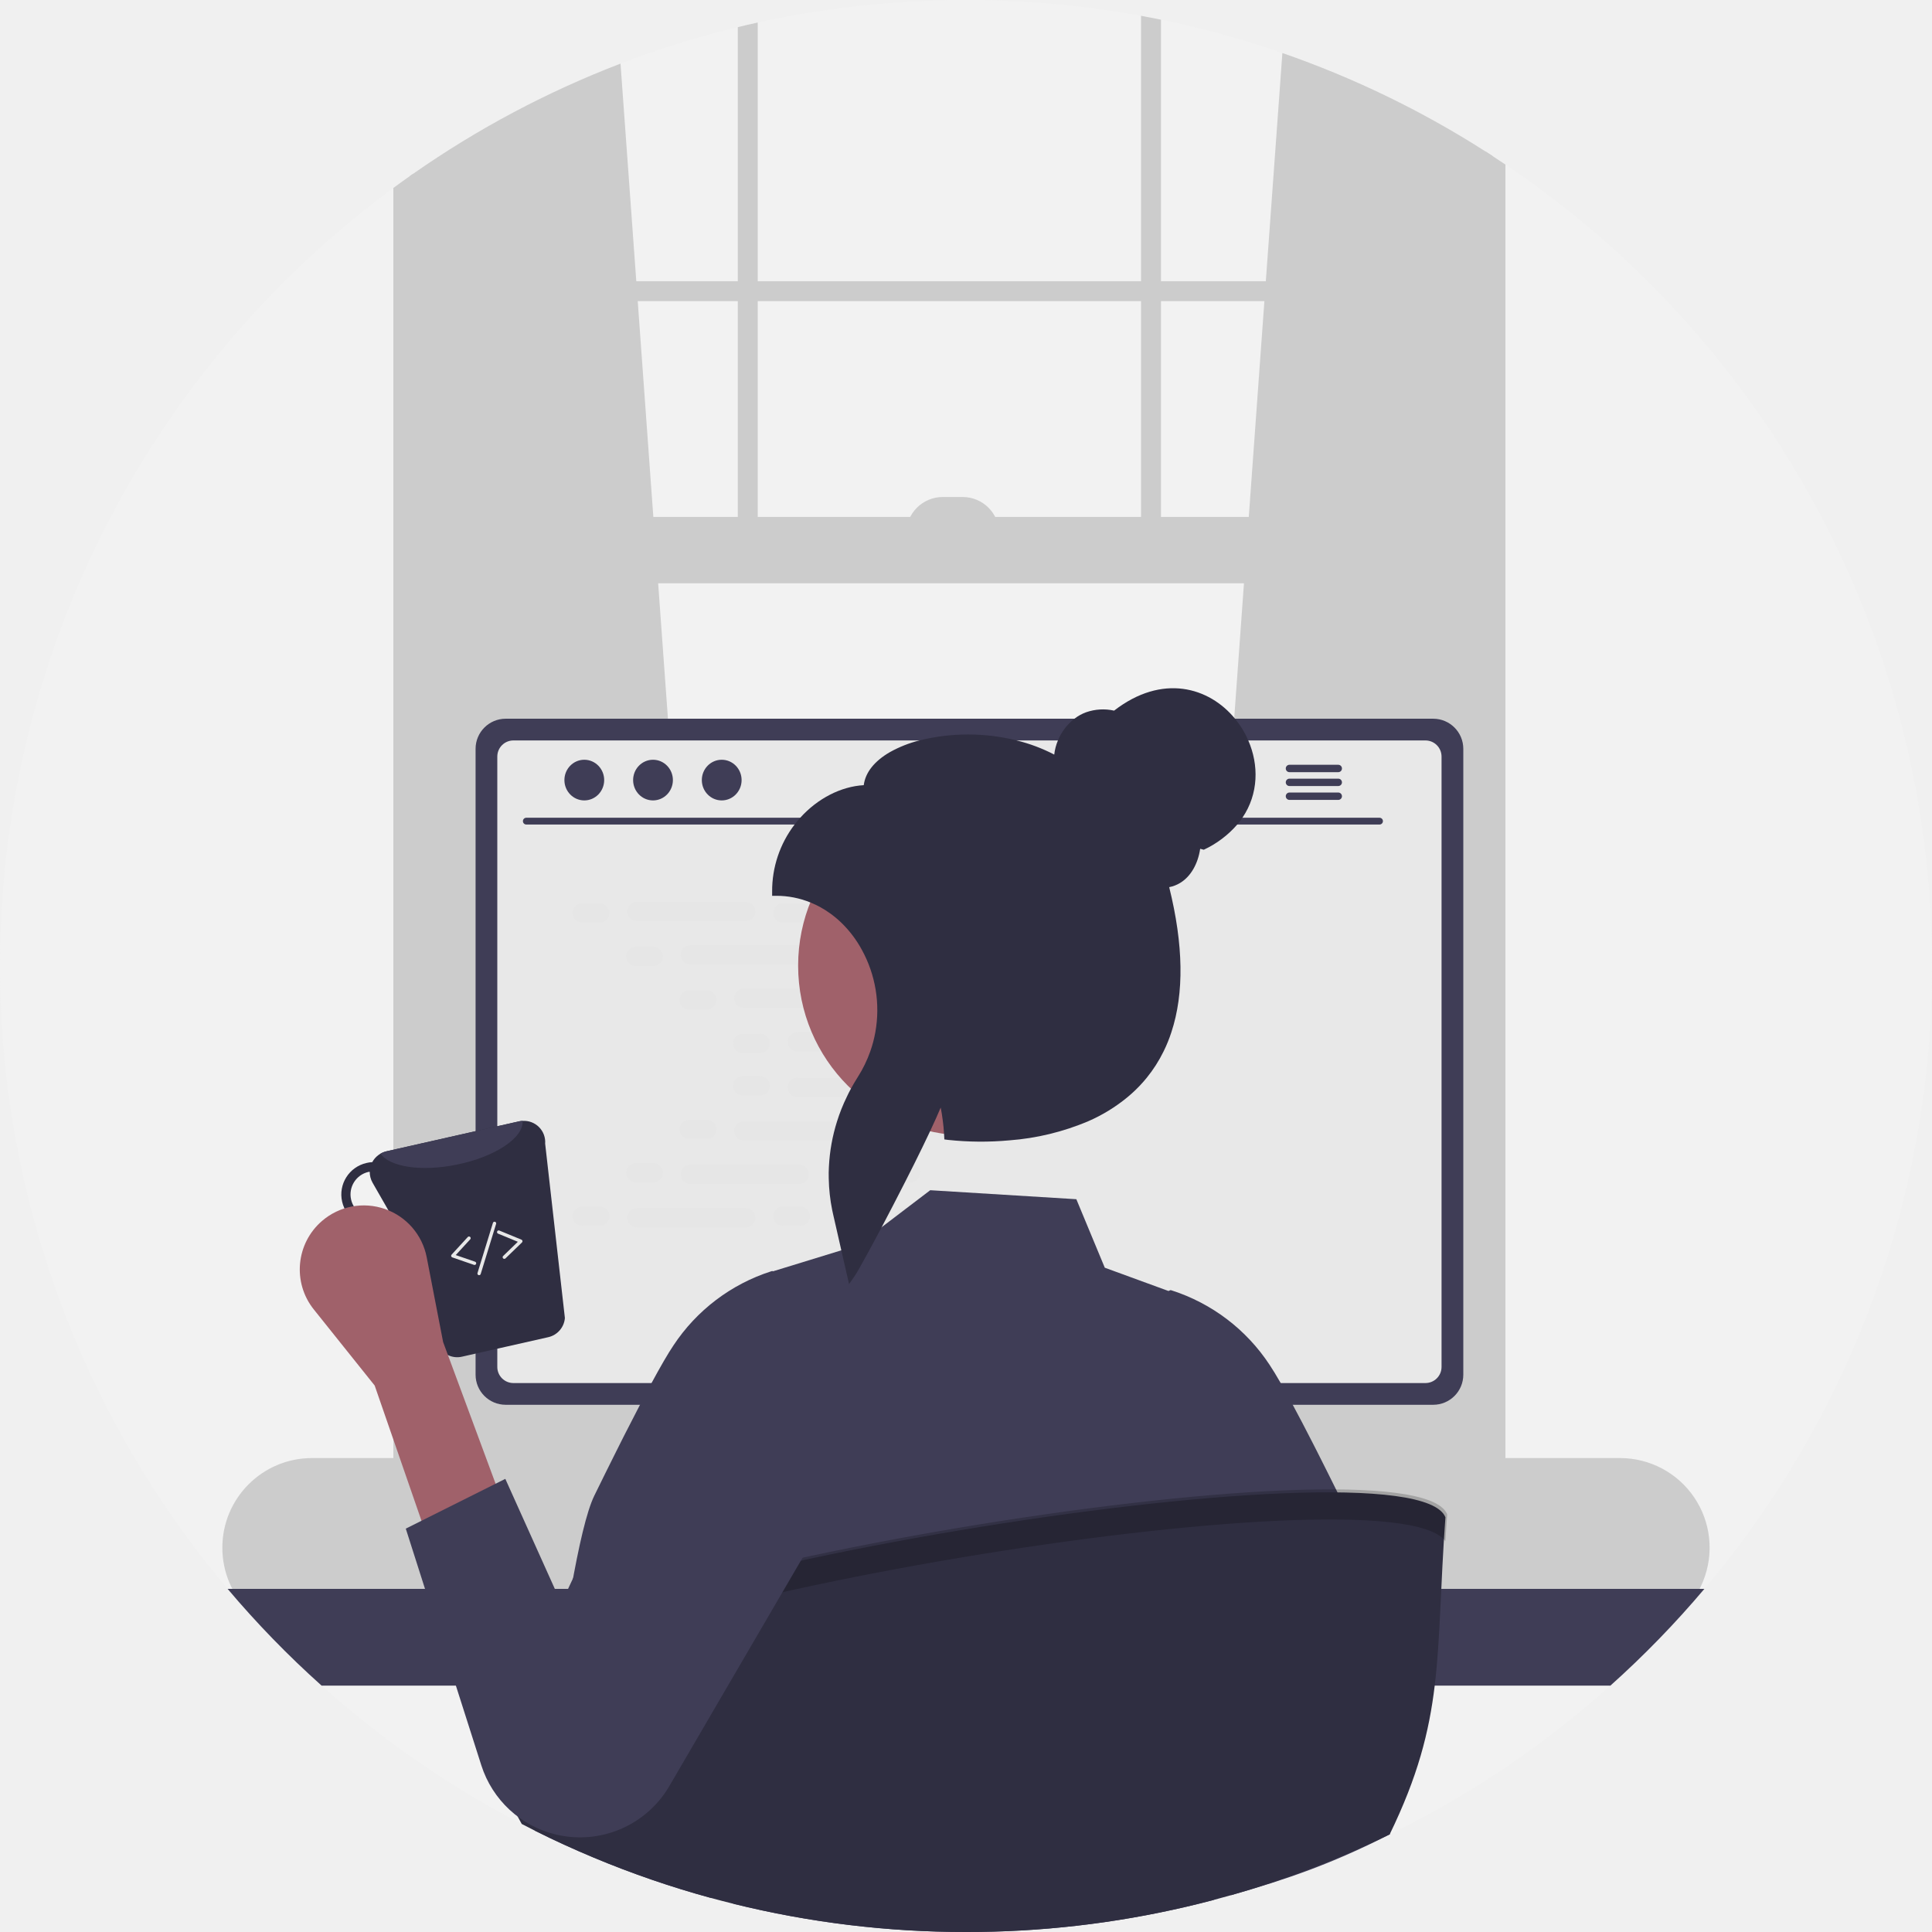
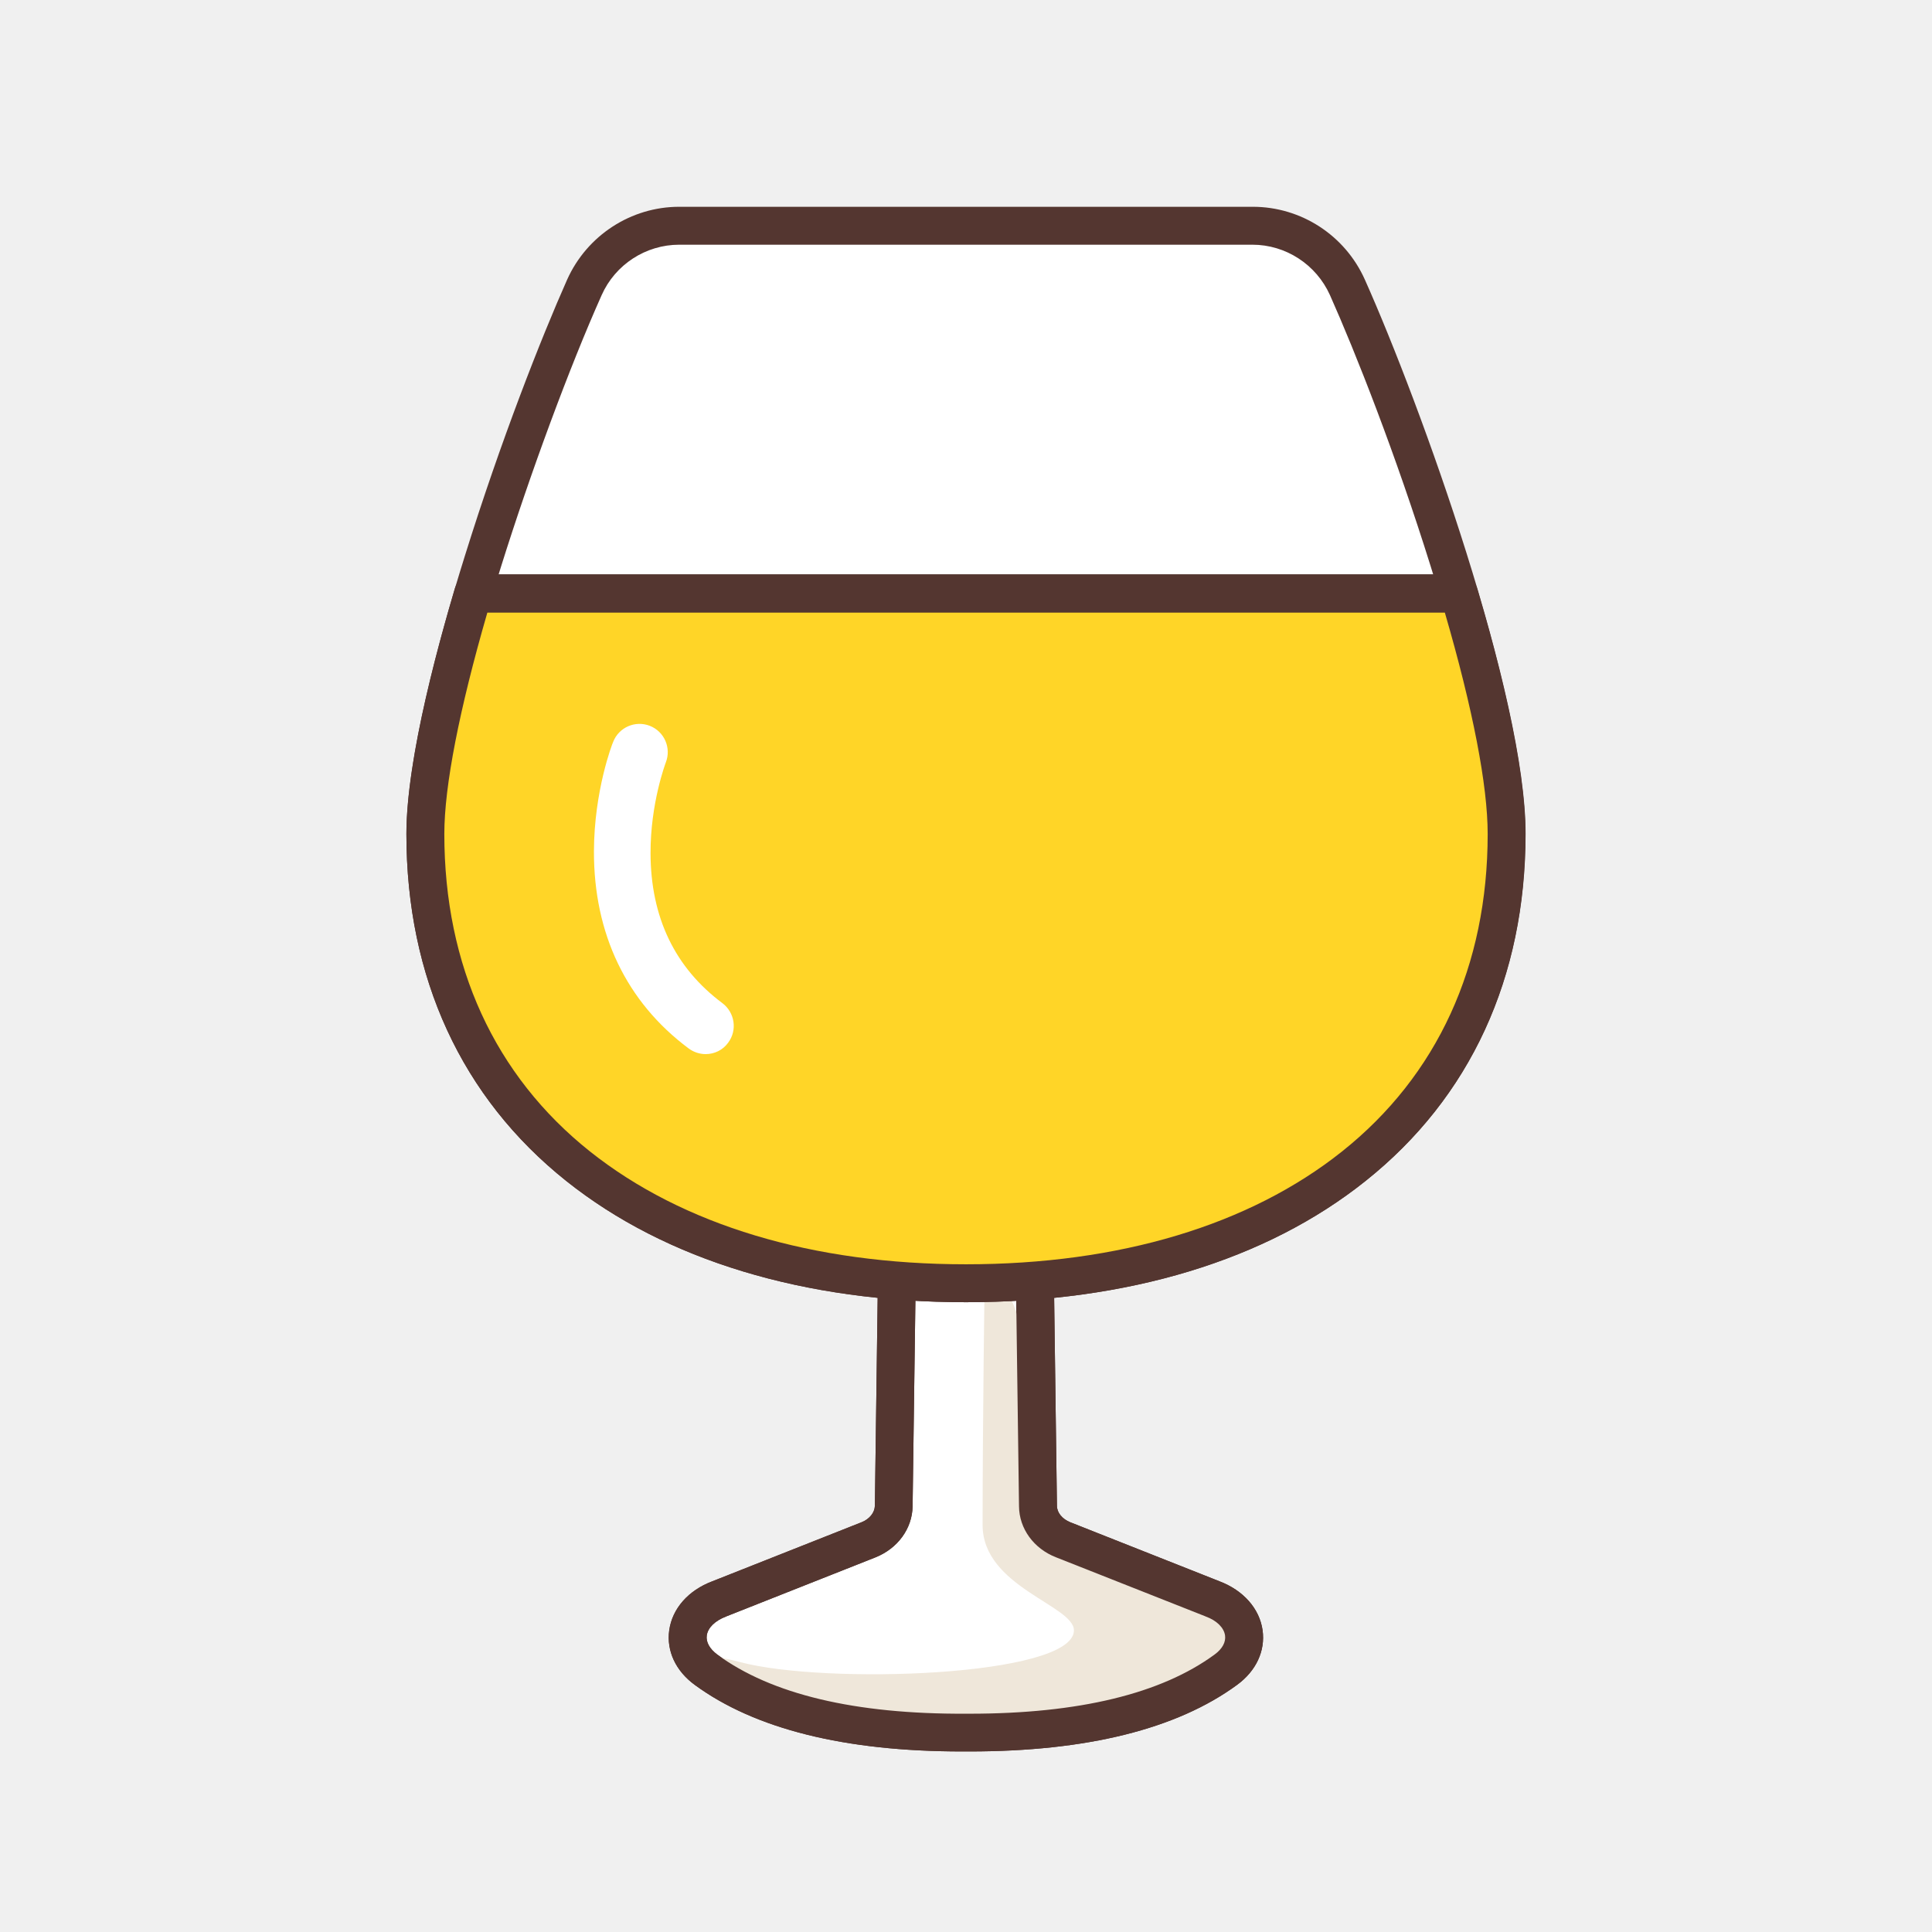
- <svg xmlns="http://www.w3.org/2000/svg" data-name="Layer 1" width="578" height="578" viewBox="0 0 578 578">
-   <path d="M889,450a287.861,287.861,0,0,1-68.09,186.34c-1.6,1.9-3.23,3.77-4.89,5.63a290.588,290.588,0,0,1-67.49,55.99q-8.67,5.205-17.72,9.81c-.61.31-1.23.62-1.84.92-.73.37-1.47.73-2.21,1.09A286.159,286.159,0,0,1,679.24,728q-2.55.72-5.11,1.4a288.588,288.588,0,0,1-65.84,9.49c-1.16.03-2.3.05-3.4.07-.39.01-.77.02-1.15.02-1.25.01-2.49.02-3.74.02a289.271,289.271,0,0,1-69.54-8.43q-3.42-.84-6.81-1.77a285.473,285.473,0,0,1-34.97-12.03q-9-3.75-17.68-8.09c-1.31-.66-2.62-1.32-3.91-2-.55-.27-1.09-.56-1.63-.84a290.458,290.458,0,0,1-81.65-64.06c-1.6-1.79-3.17-3.61-4.72-5.44a289.025,289.025,0,0,1,49.59-419.1c1.64-1.21,3.29-2.41,4.96-3.58q.495-.345.99-.69a286.753,286.753,0,0,1,97.1-43.85c1.98-.49,3.96-.95,5.96-1.38a291.798,291.798,0,0,1,114.68-2.01c1.99.37,3.98.75,5.96,1.16a287.281,287.281,0,0,1,97.1,39.43c.66.42,1.32.84,1.98,1.28,1.33.86,2.66,1.74,3.97,2.63A288.686,288.686,0,0,1,889,450Z" transform="translate(-311 -161)" fill="#f2f2f2" />
-   <path d="M527,599.51l-92.37,8.2-.99.09V213.66q.495-.345.99-.69a288.323,288.323,0,0,1,62.01-32.94l4.72,65.1.43,5.96,4.67,64.56L507.9,335.51l18.93,261.7Z" transform="translate(-311 -161)" fill="#ccc" />
-   <path d="M755.43,206.32c.66.42,1.32.84,1.98,1.28V607.8l-1.98-.18-91.37-8.11.17-2.3L683.16,335.51l1.44-19.86,4.67-64.56.43-5.96,4.95-68.27A287.687,287.687,0,0,1,755.43,206.32Z" transform="translate(-311 -161)" fill="#ccc" />
-   <path d="M755.43,206.32V613.26c0,7.81-5.38,14.16-12,14.16H446.63c-5.48,0-10.13-4.36-11.54-10.31a16.108,16.108,0,0,1-.46-3.85V212.97q-.495.345-.99.69c-1.67,1.17-3.32,2.37-4.96,3.58V613.26a22.919,22.919,0,0,0,6.18,16,17.06,17.06,0,0,0,7.78,4.66,15.118,15.118,0,0,0,3.99.53h296.8a15.249,15.249,0,0,0,4-.53c7.98-2.15,13.95-10.59,13.95-20.66V210.23c-1.31-.89-2.64-1.77-3.97-2.63C756.75,207.16,756.09,206.74,755.43,206.32Z" transform="translate(-311 -161)" fill="#ccc" />
-   <rect x="120.655" y="84.134" width="326.752" height="5.959" fill="#ccc" />
-   <path d="M531.73,169.12c1.98-.49,3.96-.95,5.96-1.38V329.55h-5.96Z" transform="translate(-311 -161)" fill="#ccc" />
-   <path d="M652.37,165.73c1.99.37,3.98.75,5.96,1.16V329.55h-5.96Z" transform="translate(-311 -161)" fill="#ccc" />
-   <path d="M795.65,597.21H404.34a26.82,26.82,0,0,0,0,53.64H795.65a26.76,26.76,0,0,0,20.12-9.11,27.096,27.096,0,0,0,3.02-4.18,25.54,25.54,0,0,0,1.75-3.56,26.803,26.803,0,0,0-24.89-36.79Z" transform="translate(-311 -161)" fill="#ccc" />
-   <rect x="122.642" y="154.649" width="324.766" height="19.863" fill="#ccc" />
-   <path d="M282.045,148.69h5.959a10.925,10.925,0,0,1,10.925,10.925v0a0,0,0,0,1,0,0h-27.809a0,0,0,0,1,0,0v0a10.925,10.925,0,0,1,10.925-10.925Z" fill="#ccc" />
-   <path d="M820.91,636.34a289.004,289.004,0,0,1-28.12,28.95H407.21a289.004,289.004,0,0,1-28.12-28.95Z" transform="translate(-311 -161)" fill="#3f3d56" />
-   <path d="M632.28,536.07H567.36a3.175,3.175,0,0,0-1.03.16,3.448,3.448,0,0,0-2.43,3.3V642.09h71.85V539.53A3.463,3.463,0,0,0,632.28,536.07Zm-24.57,50.6a7.531,7.531,0,0,1-1.56,4.6,7.665,7.665,0,0,1-13.78-4.6v-11.9a7.67,7.67,0,0,1,15.34,0Z" transform="translate(-311 -161)" fill="#2f2e41" />
-   <path d="M563.68,638.81v9.89a1.94,1.94,0,0,0,1.93,1.94h68.43a1.946,1.946,0,0,0,1.93-1.94v-9.89Z" transform="translate(-311 -161)" fill="#3f3d56" />
-   <path d="M739.78,376.02H462.28a9.011,9.011,0,0,0-9,8.99V572.27a9.007,9.007,0,0,0,9,9h277.5a9.007,9.007,0,0,0,9-9V385.01A9.012,9.012,0,0,0,739.78,376.02Z" transform="translate(-311 -161)" fill="#3f3d56" />
-   <path d="M737.46,382.52H464.59a4.82,4.82,0,0,0-4.81,4.82V569.96a4.818,4.818,0,0,0,4.81,4.81H737.46a4.818,4.818,0,0,0,4.81-4.81V387.34A4.821,4.821,0,0,0,737.46,382.52Z" transform="translate(-311 -161)" fill="#e8e8e8" />
-   <path d="M687.24,650.48l-2.52-11.97a2.992,2.992,0,0,0-1.86-2.17,2.894,2.894,0,0,0-1.06-.2H524.49a2.895,2.895,0,0,0-1.06.2,2.993,2.993,0,0,0-1.86,2.17l-2.52,11.97a2.987,2.987,0,0,0,2.92,3.6H684.31a2.948,2.948,0,0,0,2.32-1.11A2.985,2.985,0,0,0,687.24,650.48Z" transform="translate(-311 -161)" fill="#2f2e41" />
-   <rect x="214.643" y="477.296" width="5" height="3" rx="0.488" fill="#3f3d56" />
-   <rect x="224.643" y="477.296" width="5" height="3" rx="0.488" fill="#3f3d56" />
-   <rect x="234.643" y="477.296" width="5" height="3" rx="0.488" fill="#3f3d56" />
-   <rect x="244.643" y="477.296" width="5" height="3" rx="0.488" fill="#3f3d56" />
-   <rect x="254.643" y="477.296" width="5" height="3" rx="0.488" fill="#3f3d56" />
-   <rect x="264.643" y="477.296" width="5" height="3" rx="0.488" fill="#3f3d56" />
-   <rect x="274.643" y="477.296" width="5" height="3" rx="0.488" fill="#3f3d56" />
-   <rect x="284.643" y="477.296" width="5" height="3" rx="0.488" fill="#3f3d56" />
-   <rect x="294.643" y="477.296" width="5" height="3" rx="0.488" fill="#3f3d56" />
-   <rect x="304.643" y="477.296" width="5" height="3" rx="0.488" fill="#3f3d56" />
-   <rect x="314.643" y="477.296" width="5" height="3" rx="0.488" fill="#3f3d56" />
-   <rect x="324.643" y="477.296" width="5" height="3" rx="0.488" fill="#3f3d56" />
-   <rect x="334.643" y="477.296" width="5" height="3" rx="0.488" fill="#3f3d56" />
-   <rect x="344.643" y="477.296" width="5" height="3" rx="0.488" fill="#3f3d56" />
-   <rect x="354.643" y="477.296" width="5" height="3" rx="0.488" fill="#3f3d56" />
-   <rect x="364.643" y="477.296" width="5" height="3" rx="0.488" fill="#3f3d56" />
-   <rect x="214.525" y="482.296" width="5" height="3" rx="0.488" fill="#3f3d56" />
-   <rect x="224.525" y="482.296" width="5" height="3" rx="0.488" fill="#3f3d56" />
-   <rect x="234.525" y="482.296" width="5" height="3" rx="0.488" fill="#3f3d56" />
-   <rect x="244.525" y="482.296" width="5" height="3" rx="0.488" fill="#3f3d56" />
-   <rect x="254.525" y="482.296" width="5" height="3" rx="0.488" fill="#3f3d56" />
-   <rect x="264.525" y="482.296" width="5" height="3" rx="0.488" fill="#3f3d56" />
-   <rect x="274.525" y="482.296" width="5" height="3" rx="0.488" fill="#3f3d56" />
-   <rect x="284.525" y="482.296" width="5" height="3" rx="0.488" fill="#3f3d56" />
-   <rect x="294.525" y="482.296" width="5" height="3" rx="0.488" fill="#3f3d56" />
-   <rect x="304.525" y="482.296" width="5" height="3" rx="0.488" fill="#3f3d56" />
-   <rect x="314.525" y="482.296" width="5" height="3" rx="0.488" fill="#3f3d56" />
-   <rect x="324.525" y="482.296" width="5" height="3" rx="0.488" fill="#3f3d56" />
-   <rect x="334.525" y="482.296" width="5" height="3" rx="0.488" fill="#3f3d56" />
-   <rect x="344.525" y="482.296" width="5" height="3" rx="0.488" fill="#3f3d56" />
-   <rect x="354.525" y="482.296" width="5" height="3" rx="0.488" fill="#3f3d56" />
-   <rect x="364.525" y="482.296" width="5" height="3" rx="0.488" fill="#3f3d56" />
-   <rect x="262.525" y="488.296" width="40" height="3" rx="0.488" fill="#3f3d56" />
-   <path d="M723.748,407.677H468.425a1.016,1.016,0,0,1,0-2.031H723.748a1.016,1.016,0,0,1,0,2.031Z" transform="translate(-311 -161)" fill="#3f3d56" />
-   <ellipse cx="174.805" cy="233.379" rx="5.95" ry="6.083" fill="#3f3d56" />
-   <ellipse cx="195.361" cy="233.379" rx="5.95" ry="6.083" fill="#3f3d56" />
-   <ellipse cx="215.917" cy="233.379" rx="5.95" ry="6.083" fill="#3f3d56" />
-   <path d="M711.37,389.8h-14.6a1.105,1.105,0,0,0,0,2.21h14.6a1.105,1.105,0,0,0,0-2.21Z" transform="translate(-311 -161)" fill="#3f3d56" />
-   <path d="M711.37,393.95h-14.6a1.105,1.105,0,0,0,0,2.21h14.6a1.105,1.105,0,0,0,0-2.21Z" transform="translate(-311 -161)" fill="#3f3d56" />
-   <path d="M711.37,398.1h-14.6a1.105,1.105,0,0,0,0,2.21h14.6a1.105,1.105,0,0,0,0-2.21Z" transform="translate(-311 -161)" fill="#3f3d56" />
-   <rect x="171.314" y="270.273" width="11.006" height="5.76" rx="2.88" fill="#e6e6e6" />
-   <rect x="231.314" y="270.273" width="11.006" height="5.76" rx="2.88" fill="#e6e6e6" />
-   <rect x="248.314" y="270.273" width="11.006" height="5.76" rx="2.88" fill="#e6e6e6" />
-   <rect x="187.634" y="269.793" width="38.366" height="5.76" rx="2.88" fill="#e6e6e6" />
-   <rect x="267.634" y="269.793" width="38.366" height="5.76" rx="2.88" fill="#e6e6e6" />
-   <rect x="187.314" y="283.273" width="11.006" height="5.76" rx="2.88" fill="#e6e6e6" />
-   <rect x="247.314" y="283.273" width="11.006" height="5.76" rx="2.88" fill="#e6e6e6" />
-   <rect x="264.314" y="283.273" width="11.006" height="5.76" rx="2.88" fill="#e6e6e6" />
-   <rect x="203.634" y="282.793" width="38.366" height="5.76" rx="2.88" fill="#e6e6e6" />
-   <rect x="283.634" y="282.793" width="38.366" height="5.76" rx="2.88" fill="#e6e6e6" />
-   <rect x="203.314" y="296.273" width="11.006" height="5.76" rx="2.88" fill="#e6e6e6" />
-   <rect x="263.314" y="296.273" width="11.006" height="5.76" rx="2.88" fill="#e6e6e6" />
-   <rect x="280.314" y="296.273" width="11.006" height="5.76" rx="2.88" fill="#e6e6e6" />
-   <rect x="219.634" y="295.793" width="38.366" height="5.76" rx="2.88" fill="#e6e6e6" />
-   <rect x="299.634" y="295.793" width="38.366" height="5.76" rx="2.88" fill="#e6e6e6" />
-   <rect x="219.314" y="309.273" width="11.006" height="5.76" rx="2.88" fill="#e6e6e6" />
-   <rect x="279.314" y="309.273" width="11.006" height="5.76" rx="2.88" fill="#e6e6e6" />
-   <rect x="296.314" y="309.273" width="11.006" height="5.76" rx="2.88" fill="#e6e6e6" />
-   <rect x="235.634" y="308.793" width="38.366" height="5.76" rx="2.88" fill="#e6e6e6" />
-   <rect x="231.314" y="360.967" width="11.006" height="5.76" rx="2.88" fill="#e6e6e6" />
-   <rect x="248.314" y="360.967" width="11.006" height="5.76" rx="2.88" fill="#e6e6e6" />
-   <rect x="267.634" y="361.447" width="38.366" height="5.76" rx="2.88" fill="#e6e6e6" />
-   <rect x="171.314" y="360.967" width="11.006" height="5.76" rx="2.88" fill="#e6e6e6" />
-   <rect x="187.634" y="361.447" width="38.366" height="5.76" rx="2.88" fill="#e6e6e6" />
-   <rect x="187.314" y="347.967" width="11.006" height="5.76" rx="2.88" fill="#e6e6e6" />
-   <rect x="247.314" y="347.967" width="11.006" height="5.76" rx="2.88" fill="#e6e6e6" />
-   <rect x="264.314" y="347.967" width="11.006" height="5.76" rx="2.88" fill="#e6e6e6" />
-   <rect x="203.634" y="348.447" width="38.366" height="5.76" rx="2.88" fill="#e6e6e6" />
-   <rect x="203.314" y="334.967" width="11.006" height="5.76" rx="2.88" fill="#e6e6e6" />
-   <rect x="263.314" y="334.967" width="11.006" height="5.76" rx="2.88" fill="#e6e6e6" />
-   <rect x="280.314" y="334.967" width="11.006" height="5.76" rx="2.88" fill="#e6e6e6" />
-   <rect x="219.634" y="335.447" width="38.366" height="5.76" rx="2.88" fill="#e6e6e6" />
-   <rect x="219.314" y="321.967" width="11.006" height="5.76" rx="2.88" fill="#e6e6e6" />
-   <rect x="279.314" y="321.967" width="11.006" height="5.76" rx="2.88" fill="#e6e6e6" />
-   <rect x="296.314" y="321.967" width="11.006" height="5.76" rx="2.88" fill="#e6e6e6" />
-   <rect x="235.634" y="322.447" width="38.366" height="5.76" rx="2.88" fill="#e6e6e6" />
-   <path d="M726.81,709.77c-.61.31-1.23.62-1.84.92-15.8,7.9-28.44,12.39-45.73,17.31-1.46-16.3-2.87-44.95-4.24-62.71-.36-4.61-.72-8.48-1.07-11.21a15.182,15.182,0,0,0-.88-4.25l.06,4.25.15,11.21.87,64.11a288.588,288.588,0,0,1-65.84,9.49c-1.16.03-2.3.05-3.4.07-.39.01-.77.02-1.15.02-1.25.01-2.49.02-3.74.02a289.271,289.271,0,0,1-69.54-8.43c.49-16.13.98-44.46,1.45-65.28.1-4.07.19-7.86.29-11.21.19-7.16.39-12.32.58-14.05a4.361,4.361,0,0,0-.39.97,97.154,97.154,0,0,0-1.89,13.08c-.35,3.35-.7,7.14-1.05,11.21-1.86,21.63-3.8,51.04-5.8,63.51a285.473,285.473,0,0,1-34.97-12.03q-9-3.75-17.68-8.09c1.1-7.2,2.25-15.27,3.43-23.64.92-6.49,1.87-13.16,2.84-19.75,1.5-10.18,3.04-20.16,4.6-28.95,2.28-12.84,4.62-23.16,6.94-27.9,2.2-4.5,4.4-8.94,6.53-13.19.74-1.49,1.48-2.96,2.2-4.39.17-.34.34-.67.51-1,1.53-3.01,3.01-5.89,4.42-8.59,1.21-2.31,2.36-4.49,3.45-6.5,2.64-4.88,4.88-8.77,6.54-11.23a55.257,55.257,0,0,1,29.28-22.21l.3-.08.21.09,20.45-6.28,2.99-.92,2.01-.62,7.08-5.39,3.85-2.93,3.61-2.75,7.06-5.37,43.71,2.69,8.51,20.49,19.06,6.97.33-.15.29-.12.3.08a55.306,55.306,0,0,1,29.28,22.21c.94,1.41,2.08,3.27,3.37,5.52,1.1,1.91,2.3,4.09,3.6,6.5,1.85,3.43,3.87,7.3,6.01,11.49.47.92.95,1.86,1.43,2.81q1.335,2.64,2.71,5.39c2.13,4.25,4.33,8.69,6.53,13.2,1.91,3.91,3.84,11.95,5.74,22.18,1.57,8.5,3.13,18.52,4.64,28.95,1.98,13.52-.13,29.71,1.66,42.15C726.58,708.23,726.7,709,726.81,709.77Z" transform="translate(-311 -161)" fill="#3f3d56" />
-   <circle cx="289.615" cy="288.888" r="50.836" fill="#a0616a" />
-   <path d="M684.45,382.52a26.608,26.608,0,0,0-3.97-6.5c-7.72-9.43-21.76-13.58-36.17-2.42a15.279,15.279,0,0,0-8.35.48,12.91,12.91,0,0,0-3.52,1.94,15.97,15.97,0,0,0-4.94,6.5,15.522,15.522,0,0,0-1.1,4.23,50.565,50.565,0,0,0-11.23-4.23,60.34,60.34,0,0,0-29.13,0,36.544,36.544,0,0,0-8.78,3.48c-4.68,2.7-7.37,6.11-7.85,9.9-6.75.38-13.77,3.93-19,9.75-.59.65-1.16,1.33-1.69,2.03A32.709,32.709,0,0,0,542,427.73V429h1.27a26.87,26.87,0,0,1,10.15,1.98,27.585,27.585,0,0,1,5.89,3.25,28.764,28.764,0,0,1,3.37,2.8,33.483,33.483,0,0,1,6.12,8.05,37.459,37.459,0,0,1,4.08,24.71,36.2,36.2,0,0,1-1.52,5.76,37.584,37.584,0,0,1-3.71,7.63c-.06.09-.11.18-.17.27-.67,1.07-1.31,2.16-1.91,3.26-.45.82-.87,1.66-1.26,2.5a51.957,51.957,0,0,0-2.88,7.24,53.586,53.586,0,0,0-2.44,13.54c-.07,1.22-.09,2.44-.05,3.66a51.979,51.979,0,0,0,1.03,9.36c.09.42.18.83.27,1.25l.73,3.19,1.73,7.61,1.2,5.24,1.11,4.86,1.64-2.35c.56-.8,1.97-3.26,3.86-6.74,1.25-2.27,2.7-4.98,4.27-7.94,2.19-4.15,4.59-8.78,6.94-13.4.95-1.87,1.89-3.73,2.8-5.55,1.72-3.45,3.34-6.78,4.73-9.74,1.28-2.73,2.37-5.15,3.18-7.09.25,1.27.46,2.56.62,3.86.18,1.32.31,2.66.38,4,.02.2.03.41.04.61l.04.82.01.24,1.06.14a93.022,93.022,0,0,0,18.4.14h.01a74.862,74.862,0,0,0,23.56-5.71,49.257,49.257,0,0,0,11.8-7.24,41.3,41.3,0,0,0,4.66-4.52c.36-.41.71-.82,1.05-1.24a41.125,41.125,0,0,0,5.05-7.9,41.802,41.802,0,0,0,2.34-5.76c3.84-11.63,3.62-26.14-.66-43.38a9.923,9.923,0,0,0,3.27-1.26c3.14-1.89,5.32-5.64,6-10.22l1.08.29a30.104,30.104,0,0,0,10.01-7.54,24.115,24.115,0,0,0,1.54-2.03C687.58,398.45,687.62,389.81,684.45,382.52Z" transform="translate(-311 -161)" fill="#2f2e41" />
-   <polygon points="206.32 475.296 214.817 442.504 222.32 470.8 206.32 475.296" opacity="0.2" />
-   <path d="M743.43,614.93c-3.04,41.88.11,60.32-16.67,94.85A286.159,286.159,0,0,1,679.24,728q-2.55.72-5.11,1.4a288.588,288.588,0,0,1-65.84,9.49c-1.16.03-2.3.05-3.4.07-.39.01-.77.02-1.15.02-1.25.01-2.49.02-3.74.02a289.271,289.271,0,0,1-69.54-8.43q-3.42-.84-6.81-1.77a285.473,285.473,0,0,1-34.97-12.03q-9-3.75-17.68-8.09c-1.31-.66-2.62-1.32-3.91-2-6.63-11.66-10.4-25.84-10.48-42.88C461.2,634.44,733.29,589.61,743.43,614.93Z" transform="translate(-311 -161)" fill="#2f2e41" />
-   <path d="M743.422,622.102c.155-2.593.329-5.271.531-8.06-10.14-25.32-282.23,19.51-286.82,48.87.013,2.692.128,5.304.321,7.855C468.57,641.789,727.059,599.181,743.422,622.102Z" transform="translate(-311 -161)" opacity="0.2" />
-   <path d="M474.096,503.152a6.365,6.365,0,0,0-6.753-6.816,5.854,5.854,0,0,0-1.005.126l-39.762,8.983a6.548,6.548,0,0,0-4.209,3.235,8.184,8.184,0,0,0-1.727.251,9.661,9.661,0,0,0,4.271,18.845,9.794,9.794,0,0,0,3.895-1.884l13.474,37.941a6.329,6.329,0,0,0,6.941,3.046l25.849-5.842A6.416,6.416,0,0,0,480,555.32Zm-49.781,21.923a6.91,6.91,0,0,1-3.078-13.474c.126-.031.251,0,.377-.031a6.506,6.506,0,0,0,.848,3.266l4.931,8.606A6.505,6.505,0,0,1,424.314,525.074Z" transform="translate(-311 -161)" fill="#2f2e41" />
-   <path d="M467.343,496.336c.377,5.025-8.229,10.804-19.755,13.097-10.585,2.167-20.07.659-22.739-3.298a6.025,6.025,0,0,1,1.728-.691l39.762-8.983A5.854,5.854,0,0,1,467.343,496.336Z" transform="translate(-311 -161)" fill="#3f3d56" />
-   <path d="M439.843,623.905,462.177,612.738l-18.611-50.251-4.905-25.342a19.161,19.161,0,0,0-31.282-10.907h0a19.161,19.161,0,0,0-2.493,26.518l18.207,22.759Z" transform="translate(-311 -161)" fill="#a0616a" />
-   <path d="M462.177,603.433l-29.778,14.889,22.599,70.809A30.977,30.977,0,0,0,477.333,709.847h0a30.977,30.977,0,0,0,33.737-14.197l59.925-102.714a31.62,31.62,0,0,0-10.196-42.982h0a31.62,31.62,0,0,0-45.296,12.765l-36.576,77.936Z" transform="translate(-311 -161)" fill="#3f3d56" />
-   <path d="M452.967,539.441a.496.496,0,0,1-.163-.027l-6.501-2.238a.499.499,0,0,1-.206-.811l4.835-5.265a.5.5,0,1,1,.736.676l-4.319,4.702,5.779,1.99a.5.5,0,0,1-.163.973Z" transform="translate(-311 -161)" fill="#e8e8e8" />
-   <path d="M461.878,537.617a.5.5,0,0,1-.348-.859l4.395-4.249-5.903-2.433a.5.5,0,1,1,.381-.924l6.609,2.724a.5.5,0,0,1,.157.821l-4.943,4.779A.5.5,0,0,1,461.878,537.617Z" transform="translate(-311 -161)" fill="#e8e8e8" />
-   <path d="M454.332,542.5a.482.482,0,0,1-.147-.022.5.5,0,0,1-.331-.625l4.615-15a.5.5,0,0,1,.956.295l-4.615,15A.5.5,0,0,1,454.332,542.5Z" transform="translate(-311 -161)" fill="#e8e8e8" />
+ <svg xmlns="http://www.w3.org/2000/svg" t="1592727113403" class="icon" viewBox="0 0 1024 1024" version="1.1" p-id="1137" width="100" height="100">
+   <defs>
+     <style type="text/css">@font-face { font-family: "Leelawadee UI Web"; src: url("https://static2.sharepointonline.com/files/fabric/assets/fonts/leelawadeeui-thai/leelawadeeui-light.woff2") format("woff2"), url("https://static2.sharepointonline.com/files/fabric/assets/fonts/leelawadeeui-thai/leelawadeeui-light.woff") format("woff"); font-weight: 100; font-style: normal; font-display: swap; }
+ @font-face { font-family: "Leelawadee UI Web"; src: url("https://static2.sharepointonline.com/files/fabric/assets/fonts/leelawadeeui-thai/leelawadeeui-semilight.woff2") format("woff2"), url("https://static2.sharepointonline.com/files/fabric/assets/fonts/leelawadeeui-thai/leelawadeeui-semilight.woff") format("woff"); font-weight: 300; font-style: normal; font-display: swap; }
+ @font-face { font-family: "Leelawadee UI Web"; src: url("https://static2.sharepointonline.com/files/fabric/assets/fonts/leelawadeeui-thai/leelawadeeui-regular.woff2") format("woff2"), url("https://static2.sharepointonline.com/files/fabric/assets/fonts/leelawadeeui-thai/leelawadeeui-regular.woff") format("woff"); font-weight: 400; font-style: normal; font-display: swap; }
+ @font-face { font-family: "Leelawadee UI Web"; src: url("https://static2.sharepointonline.com/files/fabric/assets/fonts/leelawadeeui-thai/leelawadeeui-semibold.woff2") format("woff2"), url("https://static2.sharepointonline.com/files/fabric/assets/fonts/leelawadeeui-thai/leelawadeeui-semibold.woff") format("woff"); font-weight: 600; font-style: normal; font-display: swap; }
+ @font-face { font-family: "Segoe UI Web (Arabic)"; src: url("https://static2.sharepointonline.com/files/fabric/assets/fonts/segoeui-arabic/segoeui-light.woff2") format("woff2"), url("https://static2.sharepointonline.com/files/fabric/assets/fonts/segoeui-arabic/segoeui-light.woff") format("woff"); font-weight: 100; font-style: normal; font-display: swap; }
+ @font-face { font-family: "Segoe UI Web (Arabic)"; src: url("https://static2.sharepointonline.com/files/fabric/assets/fonts/segoeui-arabic/segoeui-semilight.woff2") format("woff2"), url("https://static2.sharepointonline.com/files/fabric/assets/fonts/segoeui-arabic/segoeui-semilight.woff") format("woff"); font-weight: 300; font-style: normal; font-display: swap; }
+ @font-face { font-family: "Segoe UI Web (Arabic)"; src: url("https://static2.sharepointonline.com/files/fabric/assets/fonts/segoeui-arabic/segoeui-regular.woff2") format("woff2"), url("https://static2.sharepointonline.com/files/fabric/assets/fonts/segoeui-arabic/segoeui-regular.woff") format("woff"); font-weight: 400; font-style: normal; font-display: swap; }
+ @font-face { font-family: "Segoe UI Web (Arabic)"; src: url("https://static2.sharepointonline.com/files/fabric/assets/fonts/segoeui-arabic/segoeui-semibold.woff2") format("woff2"), url("https://static2.sharepointonline.com/files/fabric/assets/fonts/segoeui-arabic/segoeui-semibold.woff") format("woff"); font-weight: 600; font-style: normal; font-display: swap; }
+ @font-face { font-family: "Segoe UI Web (Cyrillic)"; src: url("https://static2.sharepointonline.com/files/fabric/assets/fonts/segoeui-cyrillic/segoeui-light.woff2") format("woff2"), url("https://static2.sharepointonline.com/files/fabric/assets/fonts/segoeui-cyrillic/segoeui-light.woff") format("woff"); font-weight: 100; font-style: normal; font-display: swap; }
+ @font-face { font-family: "Segoe UI Web (Cyrillic)"; src: url("https://static2.sharepointonline.com/files/fabric/assets/fonts/segoeui-cyrillic/segoeui-semilight.woff2") format("woff2"), url("https://static2.sharepointonline.com/files/fabric/assets/fonts/segoeui-cyrillic/segoeui-semilight.woff") format("woff"); font-weight: 300; font-style: normal; font-display: swap; }
+ @font-face { font-family: "Segoe UI Web (Cyrillic)"; src: url("https://static2.sharepointonline.com/files/fabric/assets/fonts/segoeui-cyrillic/segoeui-regular.woff2") format("woff2"), url("https://static2.sharepointonline.com/files/fabric/assets/fonts/segoeui-cyrillic/segoeui-regular.woff") format("woff"); font-weight: 400; font-style: normal; font-display: swap; }
+ @font-face { font-family: "Segoe UI Web (Cyrillic)"; src: url("https://static2.sharepointonline.com/files/fabric/assets/fonts/segoeui-cyrillic/segoeui-semibold.woff2") format("woff2"), url("https://static2.sharepointonline.com/files/fabric/assets/fonts/segoeui-cyrillic/segoeui-semibold.woff") format("woff"); font-weight: 600; font-style: normal; font-display: swap; }
+ @font-face { font-family: "Segoe UI Web (East European)"; src: url("https://static2.sharepointonline.com/files/fabric/assets/fonts/segoeui-easteuropean/segoeui-light.woff2") format("woff2"), url("https://static2.sharepointonline.com/files/fabric/assets/fonts/segoeui-easteuropean/segoeui-light.woff") format("woff"); font-weight: 100; font-style: normal; font-display: swap; }
+ @font-face { font-family: "Segoe UI Web (East European)"; src: url("https://static2.sharepointonline.com/files/fabric/assets/fonts/segoeui-easteuropean/segoeui-semilight.woff2") format("woff2"), url("https://static2.sharepointonline.com/files/fabric/assets/fonts/segoeui-easteuropean/segoeui-semilight.woff") format("woff"); font-weight: 300; font-style: normal; font-display: swap; }
+ @font-face { font-family: "Segoe UI Web (East European)"; src: url("https://static2.sharepointonline.com/files/fabric/assets/fonts/segoeui-easteuropean/segoeui-regular.woff2") format("woff2"), url("https://static2.sharepointonline.com/files/fabric/assets/fonts/segoeui-easteuropean/segoeui-regular.woff") format("woff"); font-weight: 400; font-style: normal; font-display: swap; }
+ @font-face { font-family: "Segoe UI Web (East European)"; src: url("https://static2.sharepointonline.com/files/fabric/assets/fonts/segoeui-easteuropean/segoeui-semibold.woff2") format("woff2"), url("https://static2.sharepointonline.com/files/fabric/assets/fonts/segoeui-easteuropean/segoeui-semibold.woff") format("woff"); font-weight: 600; font-style: normal; font-display: swap; }
+ @font-face { font-family: "Segoe UI Web (Greek)"; src: url("https://static2.sharepointonline.com/files/fabric/assets/fonts/segoeui-greek/segoeui-light.woff2") format("woff2"), url("https://static2.sharepointonline.com/files/fabric/assets/fonts/segoeui-greek/segoeui-light.woff") format("woff"); font-weight: 100; font-style: normal; font-display: swap; }
+ @font-face { font-family: "Segoe UI Web (Greek)"; src: url("https://static2.sharepointonline.com/files/fabric/assets/fonts/segoeui-greek/segoeui-semilight.woff2") format("woff2"), url("https://static2.sharepointonline.com/files/fabric/assets/fonts/segoeui-greek/segoeui-semilight.woff") format("woff"); font-weight: 300; font-style: normal; font-display: swap; }
+ @font-face { font-family: "Segoe UI Web (Greek)"; src: url("https://static2.sharepointonline.com/files/fabric/assets/fonts/segoeui-greek/segoeui-regular.woff2") format("woff2"), url("https://static2.sharepointonline.com/files/fabric/assets/fonts/segoeui-greek/segoeui-regular.woff") format("woff"); font-weight: 400; font-style: normal; font-display: swap; }
+ @font-face { font-family: "Segoe UI Web (Greek)"; src: url("https://static2.sharepointonline.com/files/fabric/assets/fonts/segoeui-greek/segoeui-semibold.woff2") format("woff2"), url("https://static2.sharepointonline.com/files/fabric/assets/fonts/segoeui-greek/segoeui-semibold.woff") format("woff"); font-weight: 600; font-style: normal; font-display: swap; }
+ @font-face { font-family: "Segoe UI Web (Hebrew)"; src: url("https://static2.sharepointonline.com/files/fabric/assets/fonts/segoeui-hebrew/segoeui-light.woff2") format("woff2"), url("https://static2.sharepointonline.com/files/fabric/assets/fonts/segoeui-hebrew/segoeui-light.woff") format("woff"); font-weight: 100; font-style: normal; font-display: swap; }
+ @font-face { font-family: "Segoe UI Web (Hebrew)"; src: url("https://static2.sharepointonline.com/files/fabric/assets/fonts/segoeui-hebrew/segoeui-semilight.woff2") format("woff2"), url("https://static2.sharepointonline.com/files/fabric/assets/fonts/segoeui-hebrew/segoeui-semilight.woff") format("woff"); font-weight: 300; font-style: normal; font-display: swap; }
+ @font-face { font-family: "Segoe UI Web (Hebrew)"; src: url("https://static2.sharepointonline.com/files/fabric/assets/fonts/segoeui-hebrew/segoeui-regular.woff2") format("woff2"), url("https://static2.sharepointonline.com/files/fabric/assets/fonts/segoeui-hebrew/segoeui-regular.woff") format("woff"); font-weight: 400; font-style: normal; font-display: swap; }
+ @font-face { font-family: "Segoe UI Web (Hebrew)"; src: url("https://static2.sharepointonline.com/files/fabric/assets/fonts/segoeui-hebrew/segoeui-semibold.woff2") format("woff2"), url("https://static2.sharepointonline.com/files/fabric/assets/fonts/segoeui-hebrew/segoeui-semibold.woff") format("woff"); font-weight: 600; font-style: normal; font-display: swap; }
+ @font-face { font-family: "Segoe UI Web (Vietnamese)"; src: url("https://static2.sharepointonline.com/files/fabric/assets/fonts/segoeui-vietnamese/segoeui-light.woff2") format("woff2"), url("https://static2.sharepointonline.com/files/fabric/assets/fonts/segoeui-vietnamese/segoeui-light.woff") format("woff"); font-weight: 100; font-style: normal; font-display: swap; }
+ @font-face { font-family: "Segoe UI Web (Vietnamese)"; src: url("https://static2.sharepointonline.com/files/fabric/assets/fonts/segoeui-vietnamese/segoeui-semilight.woff2") format("woff2"), url("https://static2.sharepointonline.com/files/fabric/assets/fonts/segoeui-vietnamese/segoeui-semilight.woff") format("woff"); font-weight: 300; font-style: normal; font-display: swap; }
+ @font-face { font-family: "Segoe UI Web (Vietnamese)"; src: url("https://static2.sharepointonline.com/files/fabric/assets/fonts/segoeui-vietnamese/segoeui-regular.woff2") format("woff2"), url("https://static2.sharepointonline.com/files/fabric/assets/fonts/segoeui-vietnamese/segoeui-regular.woff") format("woff"); font-weight: 400; font-style: normal; font-display: swap; }
+ @font-face { font-family: "Segoe UI Web (Vietnamese)"; src: url("https://static2.sharepointonline.com/files/fabric/assets/fonts/segoeui-vietnamese/segoeui-semibold.woff2") format("woff2"), url("https://static2.sharepointonline.com/files/fabric/assets/fonts/segoeui-vietnamese/segoeui-semibold.woff") format("woff"); font-weight: 600; font-style: normal; font-display: swap; }
+ @font-face { font-family: "Segoe UI Web (West European)"; src: local("Segoe UI Light"), url("https://static2.sharepointonline.com/files/fabric/assets/fonts/segoeui-westeuropean/segoeui-light.woff2") format("woff2"), url("https://static2.sharepointonline.com/files/fabric/assets/fonts/segoeui-westeuropean/segoeui-light.woff") format("woff"); font-weight: 100; font-style: normal; font-display: swap; }
+ @font-face { font-family: "Segoe UI Web (West European)"; src: local("Segoe UI SemiLight"), url("https://static2.sharepointonline.com/files/fabric/assets/fonts/segoeui-westeuropean/segoeui-semilight.woff2") format("woff2"), url("https://static2.sharepointonline.com/files/fabric/assets/fonts/segoeui-westeuropean/segoeui-semilight.woff") format("woff"); font-weight: 300; font-style: normal; font-display: swap; }
+ @font-face { font-family: "Segoe UI Web (West European)"; src: local("Segoe UI"), url("https://static2.sharepointonline.com/files/fabric/assets/fonts/segoeui-westeuropean/segoeui-regular.woff2") format("woff2"), url("https://static2.sharepointonline.com/files/fabric/assets/fonts/segoeui-westeuropean/segoeui-regular.woff") format("woff"); font-weight: 400; font-style: normal; font-display: swap; }
+ @font-face { font-family: "Segoe UI Web (West European)"; src: local("Segoe UI SemiBold"), url("https://static2.sharepointonline.com/files/fabric/assets/fonts/segoeui-westeuropean/segoeui-semibold.woff2") format("woff2"), url("https://static2.sharepointonline.com/files/fabric/assets/fonts/segoeui-westeuropean/segoeui-semibold.woff") format("woff"); font-weight: 600; font-style: normal; font-display: swap; }
+ @font-face { src: url("https://static2.sharepointonline.com/files/fabric/assets/fonts/selawik/selawik-light.woff2") format("woff2"), url("https://static2.sharepointonline.com/files/fabric/assets/fonts/selawik/selawik-light.woff") format("woff"); font-weight: 100; font-style: normal; font-display: swap; }
+ @font-face { src: url("https://static2.sharepointonline.com/files/fabric/assets/fonts/selawik/selawik-semilight.woff2") format("woff2"), url("https://static2.sharepointonline.com/files/fabric/assets/fonts/selawik/selawik-semilight.woff") format("woff"); font-weight: 300; font-style: normal; font-display: swap; }
+ @font-face { src: url("https://static2.sharepointonline.com/files/fabric/assets/fonts/selawik/selawik-regular.woff2") format("woff2"), url("https://static2.sharepointonline.com/files/fabric/assets/fonts/selawik/selawik-regular.woff") format("woff"); font-weight: 400; font-style: normal; font-display: swap; }
+ @font-face { src: url("https://static2.sharepointonline.com/files/fabric/assets/fonts/selawik/selawik-semibold.woff2") format("woff2"), url("https://static2.sharepointonline.com/files/fabric/assets/fonts/selawik/selawik-semibold.woff") format("woff"); font-weight: 600; font-style: normal; font-display: swap; }
+ @font-face { font-family: "Segoe UI Web (Armenian)"; src: url("https://static2.sharepointonline.com/files/fabric/assets/fonts/segoeui-armenian/segoeui-light.woff2") format("woff2"), url("https://static2.sharepointonline.com/files/fabric/assets/fonts/segoeui-armenian/segoeui-light.woff") format("woff"); font-weight: 100; font-style: normal; font-display: swap; }
+ @font-face { font-family: "Segoe UI Web (Armenian)"; src: url("https://static2.sharepointonline.com/files/fabric/assets/fonts/segoeui-armenian/segoeui-semilight.woff2") format("woff2"), url("https://static2.sharepointonline.com/files/fabric/assets/fonts/segoeui-armenian/segoeui-semilight.woff") format("woff"); font-weight: 300; font-style: normal; font-display: swap; }
+ @font-face { font-family: "Segoe UI Web (Armenian)"; src: url("https://static2.sharepointonline.com/files/fabric/assets/fonts/segoeui-armenian/segoeui-regular.woff2") format("woff2"), url("https://static2.sharepointonline.com/files/fabric/assets/fonts/segoeui-armenian/segoeui-regular.woff") format("woff"); font-weight: 400; font-style: normal; font-display: swap; }
+ @font-face { font-family: "Segoe UI Web (Armenian)"; src: url("https://static2.sharepointonline.com/files/fabric/assets/fonts/segoeui-armenian/segoeui-semibold.woff2") format("woff2"), url("https://static2.sharepointonline.com/files/fabric/assets/fonts/segoeui-armenian/segoeui-semibold.woff") format("woff"); font-weight: 600; font-style: normal; font-display: swap; }
+ @font-face { font-family: "Segoe UI Web (Georgian)"; src: url("https://static2.sharepointonline.com/files/fabric/assets/fonts/segoeui-georgian/segoeui-light.woff2") format("woff2"), url("https://static2.sharepointonline.com/files/fabric/assets/fonts/segoeui-georgian/segoeui-light.woff") format("woff"); font-weight: 100; font-style: normal; font-display: swap; }
+ @font-face { font-family: "Segoe UI Web (Georgian)"; src: url("https://static2.sharepointonline.com/files/fabric/assets/fonts/segoeui-georgian/segoeui-semilight.woff2") format("woff2"), url("https://static2.sharepointonline.com/files/fabric/assets/fonts/segoeui-georgian/segoeui-semilight.woff") format("woff"); font-weight: 300; font-style: normal; font-display: swap; }
+ @font-face { font-family: "Segoe UI Web (Georgian)"; src: url("https://static2.sharepointonline.com/files/fabric/assets/fonts/segoeui-georgian/segoeui-regular.woff2") format("woff2"), url("https://static2.sharepointonline.com/files/fabric/assets/fonts/segoeui-georgian/segoeui-regular.woff") format("woff"); font-weight: 400; font-style: normal; font-display: swap; }
+ @font-face { font-family: "Segoe UI Web (Georgian)"; src: url("https://static2.sharepointonline.com/files/fabric/assets/fonts/segoeui-georgian/segoeui-semibold.woff2") format("woff2"), url("https://static2.sharepointonline.com/files/fabric/assets/fonts/segoeui-georgian/segoeui-semibold.woff") format("woff"); font-weight: 600; font-style: normal; font-display: swap; }
+ @font-face { font-family: "Leelawadee UI Web"; src: url("https://static2.sharepointonline.com/files/fabric/assets/fonts/leelawadeeui-thai/leelawadeeui-semilight.woff2") format("woff2"), url("https://static2.sharepointonline.com/files/fabric/assets/fonts/leelawadeeui-thai/leelawadeeui-semilight.woff") format("woff"); font-weight: 100; font-style: normal; font-display: swap; }
+ @font-face { font-family: "Leelawadee UI Web"; src: url("https://static2.sharepointonline.com/files/fabric/assets/fonts/leelawadeeui-thai/leelawadeeui-bold.woff2") format("woff2"), url("https://static2.sharepointonline.com/files/fabric/assets/fonts/leelawadeeui-thai/leelawadeeui-bold.woff") format("woff"); font-weight: 600; font-style: normal; font-display: swap; }
+ @font-face { font-family: FabricMDL2Icons; src: url("fabric-icons.woff") format("woff"); }
+ </style>
+   </defs>
+   <path d="M642.7 847.4l-79.2-31.3c-8-3.2-13.2-10.1-13.3-17.8L547 559.7h-70l-3.2 238.6c-0.1 7.7-5.3 14.7-13.3 17.8l-79.2 31.3c-18.7 7-22.7 26-7.1 37.5 34.6 25.5 85.8 33.6 137.7 33.4 51.9 0.2 103.1-7.9 137.7-33.4 15.7-11.5 11.8-30.5-6.9-37.5z" fill="#FFFFFF" p-id="1138" />
+   <path d="M513.9 928.3h-4c-62.1 0-109.8-11.9-141.7-35.3-10.1-7.4-15-18-13.5-28.9 1.6-11.5 10.1-21.2 22.9-26l79.1-31.3c4.2-1.7 6.9-5.1 7-8.7l3.2-238.6c0.1-5.5 4.5-9.9 10-9.9H547c5.5 0 9.9 4.4 10 9.9l3.2 238.6c0 3.6 2.8 7 7 8.7l79.1 31.3c12.7 4.8 21.3 14.5 22.9 26 1.5 10.9-3.4 21.5-13.5 28.9-31.9 23.4-79.6 35.3-141.8 35.3z m-1.9-20h1.9c57.9 0 101.6-10.6 129.9-31.4 4.1-3 6-6.6 5.5-10.1-0.6-4.1-4.4-7.9-10.2-10-0.1 0-0.1 0-0.2-0.1l-79.2-31.3c-11.8-4.6-19.5-15.2-19.6-27L537 569.7h-50.2l-3.1 228.7c-0.2 11.8-7.9 22.3-19.6 27L385 856.7c-0.1 0-0.1 0-0.2 0.1-5.8 2.2-9.6 5.9-10.2 10-0.5 3.5 1.5 7.1 5.5 10.1 28.7 21.1 73 31.7 131.9 31.4z" fill="#543630" p-id="1139" />
+   <path d="M521.9 675.2s-1.1 79.2-1.1 133.1c0 33 49 42.7 48.4 56.1-1.1 24.2-132 28.6-177.1 16.5-34-9.1-12.8 9.2 0.2 15 13 5.9 132 43 212.8 10.7 80.8-32.3 50.3-55.4 42.3-57.1-50.3-10.6-90.8-24.9-93.5-52.3-4.5-45-8.9-119.8-32-122z" fill="#EFE7DA" p-id="1140" />
+   <path d="M513.9 928.3h-4c-62.1 0-109.8-11.9-141.7-35.3-10.1-7.4-15-18-13.5-28.9 1.6-11.5 10.1-21.2 22.9-26l79.1-31.3c4.2-1.7 6.9-5.1 7-8.7l3.2-238.6c0.1-5.5 4.5-9.9 10-9.9H547c5.5 0 9.9 4.4 10 9.9l3.2 238.6c0 3.6 2.8 7 7 8.7l79.1 31.3c12.7 4.8 21.3 14.5 22.9 26 1.5 10.9-3.4 21.5-13.5 28.9-31.9 23.4-79.6 35.3-141.8 35.3z m-1.9-20h1.9c57.9 0 101.6-10.6 129.9-31.4 4.1-3 6-6.6 5.5-10.1-0.6-4.1-4.4-7.9-10.2-10-0.1 0-0.1 0-0.2-0.1l-79.2-31.3c-11.8-4.6-19.5-15.2-19.6-27L537 569.7h-50.2l-3.1 228.7c-0.2 11.8-7.9 22.3-19.6 27L385 856.7c-0.1 0-0.1 0-0.2 0.1-5.8 2.2-9.6 5.9-10.2 10-0.5 3.5 1.5 7.1 5.5 10.1 28.7 21.1 73 31.7 131.9 31.4z" fill="#543630" p-id="1141" />
+   <path d="M360 119.7c-21.7 0-41.4 12.8-50.3 32.7-31 69.4-84.3 221.3-84.3 289.7 0 152.2 120.5 238.2 286.6 238.2s286.6-86 286.6-238.2c0-69.3-53.3-220.2-84.3-289.7-8.9-19.8-28.5-32.7-50.3-32.7H360z" fill="#FFFFFF" p-id="1142" />
+   <path d="M512 690.2c-85.8 0-159.1-22.2-211.8-64.2-55.5-44.2-84.8-107.8-84.8-184 0-39.7 16.8-102 31-147.4 19-61 40.5-115.6 54.2-146.4 10.5-23.4 33.8-38.6 59.4-38.6h304c25.6 0 48.9 15.1 59.4 38.6 29.7 66.5 85.2 220.9 85.2 293.7 0 76.2-29.3 139.8-84.8 184-52.7 42.1-126 64.3-211.8 64.3zM360 129.7c-17.7 0-33.9 10.5-41.1 26.7-17 38-37.9 94.6-53.4 144.1-19.4 62.3-30.1 112.5-30.1 141.5 0 69.9 26.7 128.1 77.2 168.3 49.2 39.1 118.1 59.8 199.3 59.8s150.2-20.7 199.3-59.8c50.5-40.2 77.2-98.4 77.2-168.3 0-29.8-10.4-78.8-30.1-141.8-18.6-59.6-39.8-113.3-53.4-143.8-7.3-16.2-23.4-26.7-41.1-26.7H360z" fill="#543630" p-id="1143" />
+   <path d="M250.8 314.7c-14.6 49.3-25.3 96.7-25.3 127.3 0 152.2 120.5 238.2 286.6 238.2s286.6-86 286.6-238.2c0-31-10.7-78.3-25.2-127.3H250.8z" fill="#FFD527" p-id="1144" />
+   <path d="M512 690.2c-85.8 0-159.1-22.2-211.8-64.2-55.5-44.2-84.8-107.8-84.8-184 0-19.8 4.5-58.4 25.7-130.2 1.3-4.2 5.2-7.2 9.6-7.2h522.6c4.4 0 8.3 2.9 9.6 7.2 11.7 39.4 25.6 93.9 25.6 130.2 0 76.2-29.3 139.8-84.8 184-52.6 42-125.9 64.2-211.7 64.2zM258.3 324.7c-14.9 51.5-22.8 92-22.8 117.3 0 69.9 26.7 128.1 77.2 168.3 49.2 39.1 118.1 59.8 199.3 59.8s150.2-20.7 199.3-59.8c50.5-40.2 77.2-98.4 77.2-168.3 0-25.6-7.8-66.1-22.7-117.3H258.3z" fill="#543630" p-id="1145" />
+   <path d="M374 558.7c-3.1 0-6.3-1-9-3-33-24.6-50.3-60.8-50.2-104.5 0.1-32.1 9.7-57 10.2-58 3-7.7 11.7-11.5 19.4-8.5 7.7 3 11.5 11.7 8.5 19.4-0.1 0.3-8.2 21.6-8.1 48.2 0.1 33.9 12.9 60.6 38.1 79.4 6.6 5 8 14.4 3 21-2.8 3.9-7.3 6-11.9 6z" fill="#FFFFFF" p-id="1146" />
+   <path d="M768.3 324.4H254.6c-5.5 0-10-4.5-10-10s4.5-10 10-10h513.7c5.5 0 10 4.5 10 10s-4.5 10-10 10z" fill="#543630" p-id="1147" />
</svg>
